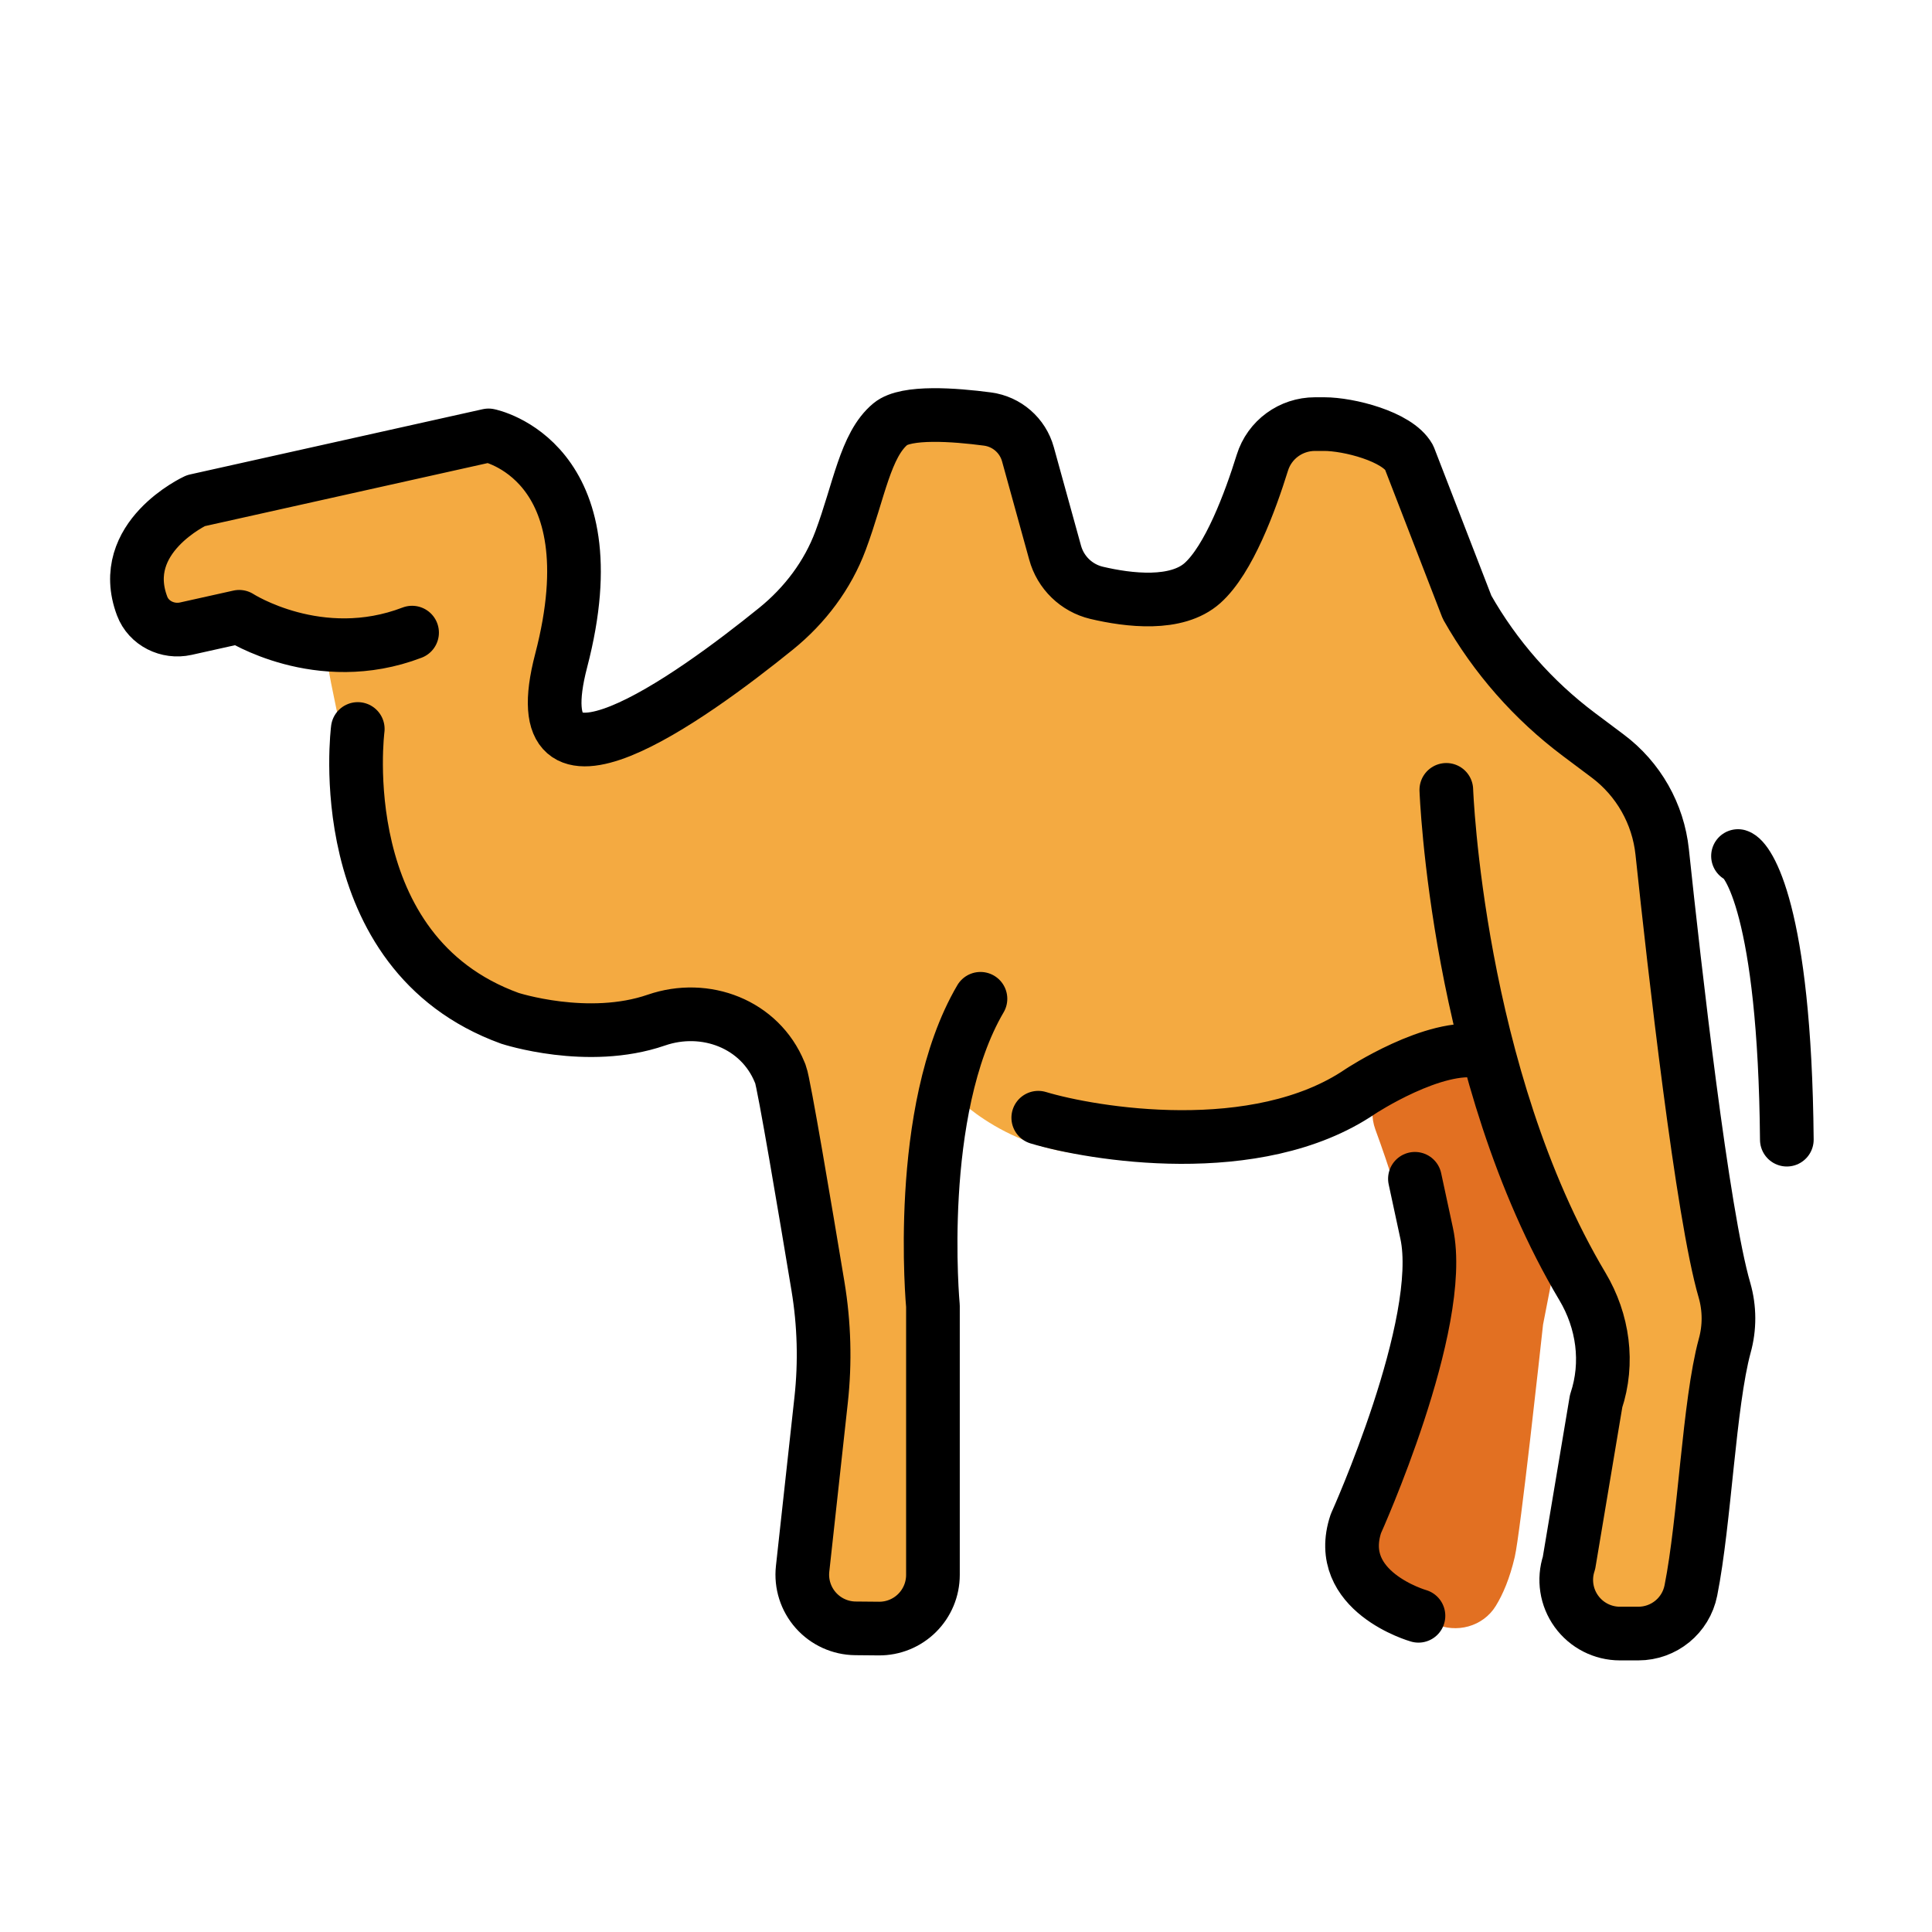
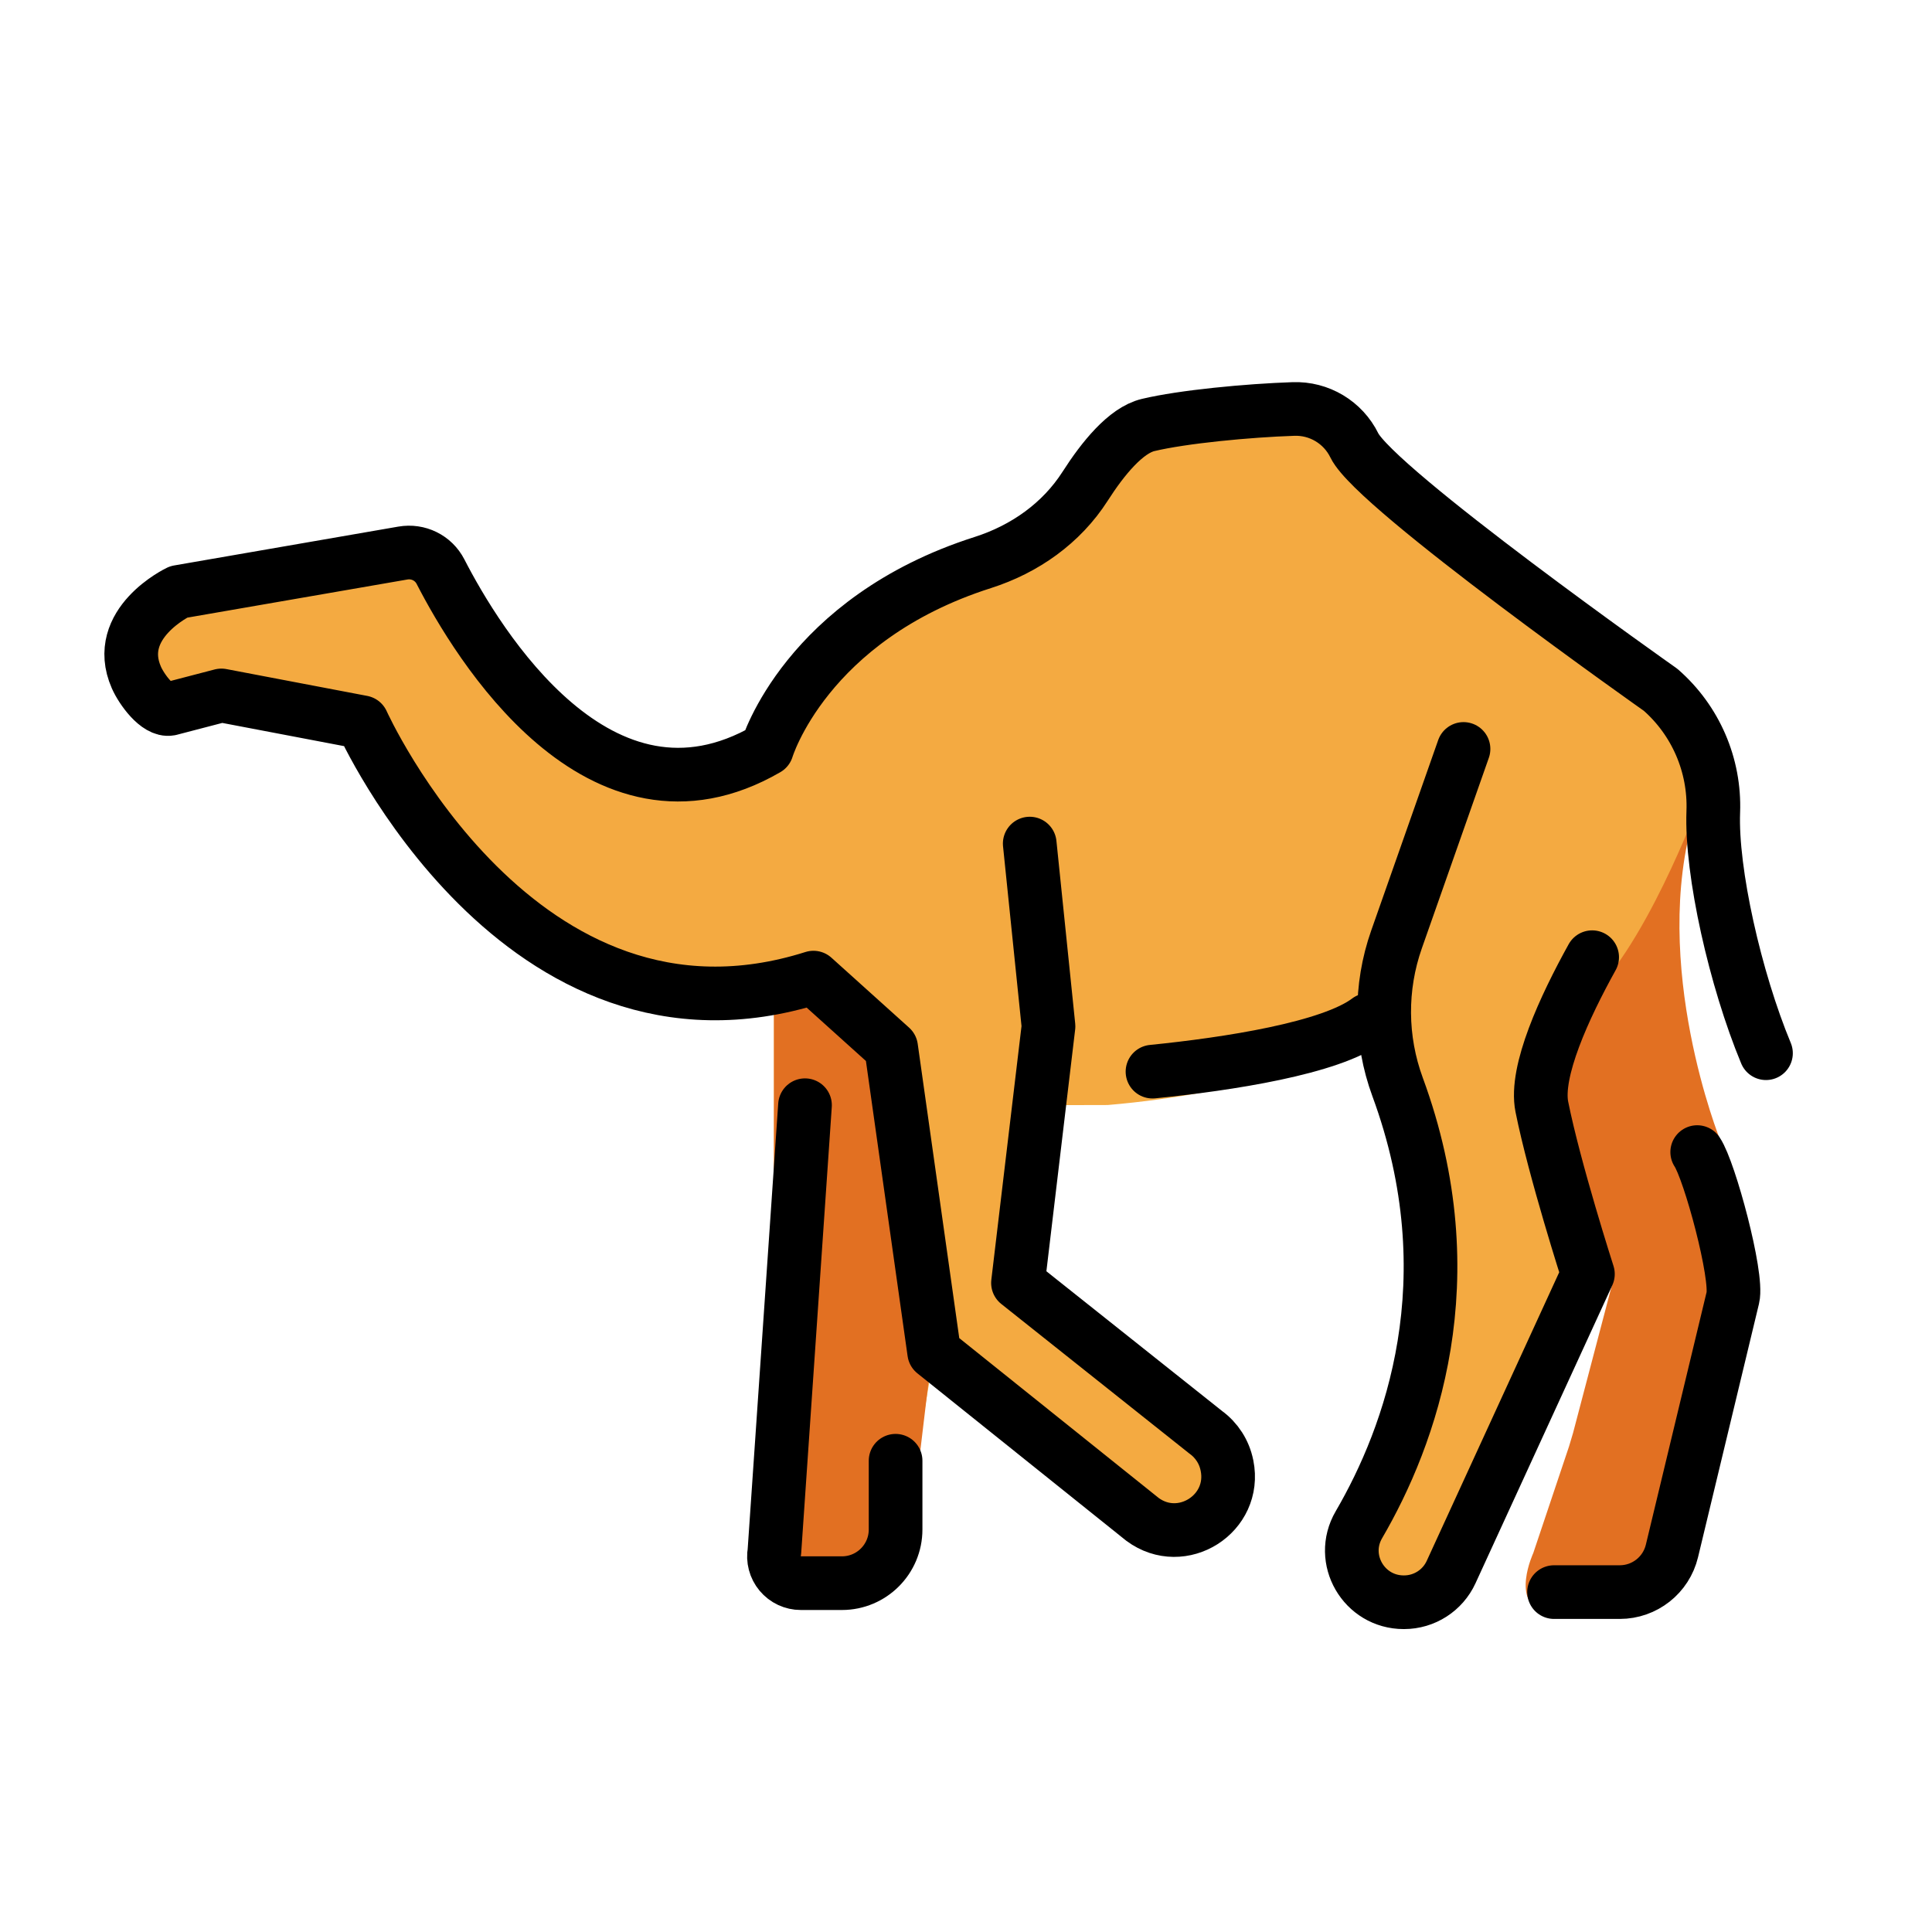
<svg xmlns="http://www.w3.org/2000/svg" viewBox="0 0 72 72" role="img" aria-label="camel / 骆驼">
-   <path fill="#f4aa41" d="M16.819 17.028L8.52 18.91c-.447.071-1.441.492-1.71.856l-.77.599c-.45.605-.698 1.056-.258 1.668c0 0 .402 1.007 1.006.959l1.732-.489c.219-.017.903.278 1.112.343l2.225.599c.65.2.301.793.386 1.468c.108.852 1.557 7.234 1.663 7.673c.13.539.838 6.297 12.487 4.831c.358-.045 1.538.309 1.75.601c3.642 5.021 2.649 17.348 2.487 20.077a1.9 1.9 0 0 0 1.818 2.017c.443.007 1.913-.212 1.771-1.897l.4-16.847l.885-.609s2.19 2.409 5.848 2.286l1.452.005a17.9 17.9 0 0 0 8.137-1.94l2.663-1.355a1.73 1.73 0 0 1 2.198 1.013l1.384 3.618l2.264 5.5c.122.296.159.62.107.937l-1.186 7.268c-.061.376.003.762.183 1.097l.125.232a1.73 1.73 0 0 0 1.525.913h.937q.196 0 .388-.044l.218-.05a1.73 1.73 0 0 0 1.329-1.46c.367-2.817.665-9.619.652-9.806c-.014-.212-1.68-15.181-2.146-18.267a1.72 1.72 0 0 0-.482-.957l-2.529-1.744c-1.515-1.53-3.716-3.226-4.593-5.192l-2.082-5.287c-.496-1.112-3.517-1.1-3.517-1.1c-.38.182-.553.233-.717.621l-1.886 3.565c-.063.148-.264.436-.365.562c-.327.403-1.231 1.159-1.49 1.159c-.227 0-2.04.138-3.148-.182c-.56-.162-1.332-.531-1.504-1.088l-1.25-4.25a1.73 1.73 0 0 0-1.654-1.22h-2.277c-.663 0-1.268.379-1.558.975l-.776 1.598l-1.88 4.213c-.133.296-.346.55-.616.731l-4.877 3.276a1.7 1.7 0 0 1-.64.263l-.803.154a1.73 1.73 0 0 1-2.052-1.56l-.055-.68a2 2 0 0 1 .002-.309l.37-3.805a1.7 1.7 0 0 0-.068-.677L19.9 17.755c-.191-.622-.557-.743-1.198-.855l-.642-.129c-.189-.033-1.05.227-1.24.257Z" />
-   <path fill="#e27022" d="M52.158 39.853a1.804 1.804 0 0 0-.902 2.241c.48 1.307 1.116 3.209 1.332 4.647c.36 2.403-.421 5.763-.535 6.098c-.076.224-.884 2.86-1.404 4.56a1.804 1.804 0 0 0 .895 2.13l1.544.804l.366.172c.821.383 1.814.115 2.289-.656c.265-.431.52-1.021.708-1.828c.207-.895.962-7.818 1.046-8.585a1 1 0 0 1 .022-.144l.492-2.527c.057-.29.042-.588-.044-.87l-1.73-5.705a1.81 1.81 0 0 0-2.529-1.098z" />
+   <path fill="#f4aa41" d="m15.012 20.611l-8.926 1.8L4.89 25l.856 1.167l3.092-.334l4.96 1.68s3.774 11.007 15.045 9.449v22.007h3.915l1.455-4.939l.6-3.63l8.592 6.585l2.12-1.02l-.588-2.586s-7.084-5.06-6.966-5.844s.754-6.348.754-6.348l2.553-.006c2.578-.219 5.127-.7 7.607-1.438l2.767-1.043s5.186 9.216-1.814 18.32l1.327 2.313L53.817 59s3.467-5.323 5.36-11.52c2.236-7.322 3.05-15.86 4.494-18.23l-1.114-2.833l-9.042-6.951l-3.698-3.687s-5.088-.977-7.033.06s-3.696 3.661-3.696 3.661s-8.75 3.323-10.625 8.411c0 0-6.426 4.62-12.463-7.083z" />
+   <path fill="#e27022" d="M64.11 42.496s-2.646-6.56-.96-12.153c0 0-2.375 6.22-4.625 7.282s-.25 6.813-.25 6.813l1.875 3.156l-1.528 5.812l-.15.502l-1.332 3.972s-.847 1.825.393 2.201c1.266.384 4.638.168 5.132-1.002c1.3-3.079 2.77-11.173 2.77-11.173c.1-.67-.413-2.313-.69-3.388a21 21 0 0 0-.485-1.59zM29.63 36.13l-.787.495v17.167s-.119 4.98 0 5.177c.12.198 4.532-.26 4.532-.26l.905-4.5l.49-4.115l-1.099-10.927z" />
  <g fill="none" stroke="#000" stroke-linecap="round" stroke-linejoin="round" stroke-width="2">
-     <path d="M53.9 29.436s.387 10.65 5.073 18.508c.772 1.295.985 2.845.509 4.275l-1.01 6.027a2 2 0 0 0 1.898 2.632h.684c.954 0 1.774-.669 1.96-1.605c.517-2.6.677-6.965 1.26-9.115a3.8 3.8 0 0 0-.007-2.073c-.826-2.817-1.868-12.05-2.322-16.335a5.14 5.14 0 0 0-2.031-3.575l-1.07-.802a15.4 15.4 0 0 1-4.17-4.742l-2.162-5.587c-.444-.784-2.258-1.239-3.16-1.239h-.345c-.9 0-1.696.58-1.963 1.44c-.452 1.454-1.25 3.607-2.23 4.483c-.966.863-2.749.647-3.95.364a2.11 2.11 0 0 1-1.544-1.5l-1.012-3.663a1.81 1.81 0 0 0-1.507-1.313c-1.227-.162-3.035-.298-3.62.189c-.935.778-1.167 2.499-1.855 4.34c-.481 1.292-1.332 2.417-2.403 3.284c-3.218 2.605-9.57 7.167-8.01 1.19c1.953-7.481-2.706-8.393-2.706-8.393l-10.91 2.432s-2.966 1.367-2 3.927c.243.646.953.994 1.627.844l1.99-.443s2.972 1.92 6.443.59" />
-     <path d="m52.73 43.93l.437 2.031c.728 3.372-2.637 10.82-2.637 10.82c-.846 2.533 2.332 3.435 2.332 3.435M13.333 27.167S12.25 35.5 19.001 37.949c0 0 2.906.949 5.46.067c1.829-.63 3.861.15 4.593 1.94l.034.083c.126.317.924 5.056 1.396 7.9c.232 1.401.272 2.825.117 4.235l-.69 6.291a2 2 0 0 0 1.968 2.219l.87.008a2 2 0 0 0 2.019-2v-10.02s-.682-7.27 1.771-11.45m2.154 4.432c1.987.598 8.143 1.646 12.003-.979c0 0 2.768-1.826 4.502-1.487m9.572-7.286c.356.11 1.743 1.999 1.82 10.57" />
+     <path d="M59.335 35.672c-1.033 1.863-2.138 4.257-1.875 5.575c.474 2.367 1.717 6.233 1.717 6.233l-5.098 11.106a1.93 1.93 0 0 1-1.754 1.125h-.012c-1.487 0-2.42-1.606-1.67-2.89c1.913-3.283 4.087-9.126 1.44-16.315a8.12 8.12 0 0 1-.04-5.492l2.498-7.103m8.709 15.024c.464.69 1.523 4.618 1.328 5.427l-2.27 9.439a2 2 0 0 1-1.944 1.532h-2.449" />
+     <path d="m38.375 31.438l.7 6.81l-1.138 9.564l7 5.567a2 2 0 0 1 .786 1.224l.004.016c.361 1.795-1.678 3.092-3.15 2.003L34.814 50.4L33.21 39.04l-2.895-2.607C19.348 39.905 13.5 26.917 13.5 26.917l-5.25-1l-1.917.5c-.47.088-1.057-.73-1.25-1.168c-.888-2.018 1.573-3.19 1.573-3.19l8.356-1.448c.572-.1 1.14.177 1.405.694c1.359 2.645 5.926 10.218 12.163 6.606c0 0 1.447-4.843 8.048-6.948c1.56-.498 2.93-1.464 3.812-2.843c.662-1.035 1.516-2.083 2.344-2.281c1.295-.31 3.732-.541 5.414-.597a2.43 2.43 0 0 1 2.276 1.36c.786 1.614 11.412 9.105 11.412 9.105a5.75 5.75 0 0 1 1.963 4.543c-.086 2.24.821 6.25 1.964 9" />
+     <path d="m30 41.188l-1.14 16.63A1 1 0 0 0 29.845 59h1.531a2 2 0 0 0 2-2v-2.562m9.574-14.501c2.814-.282 6.65-.871 8.04-1.926" />
  </g>
</svg>
